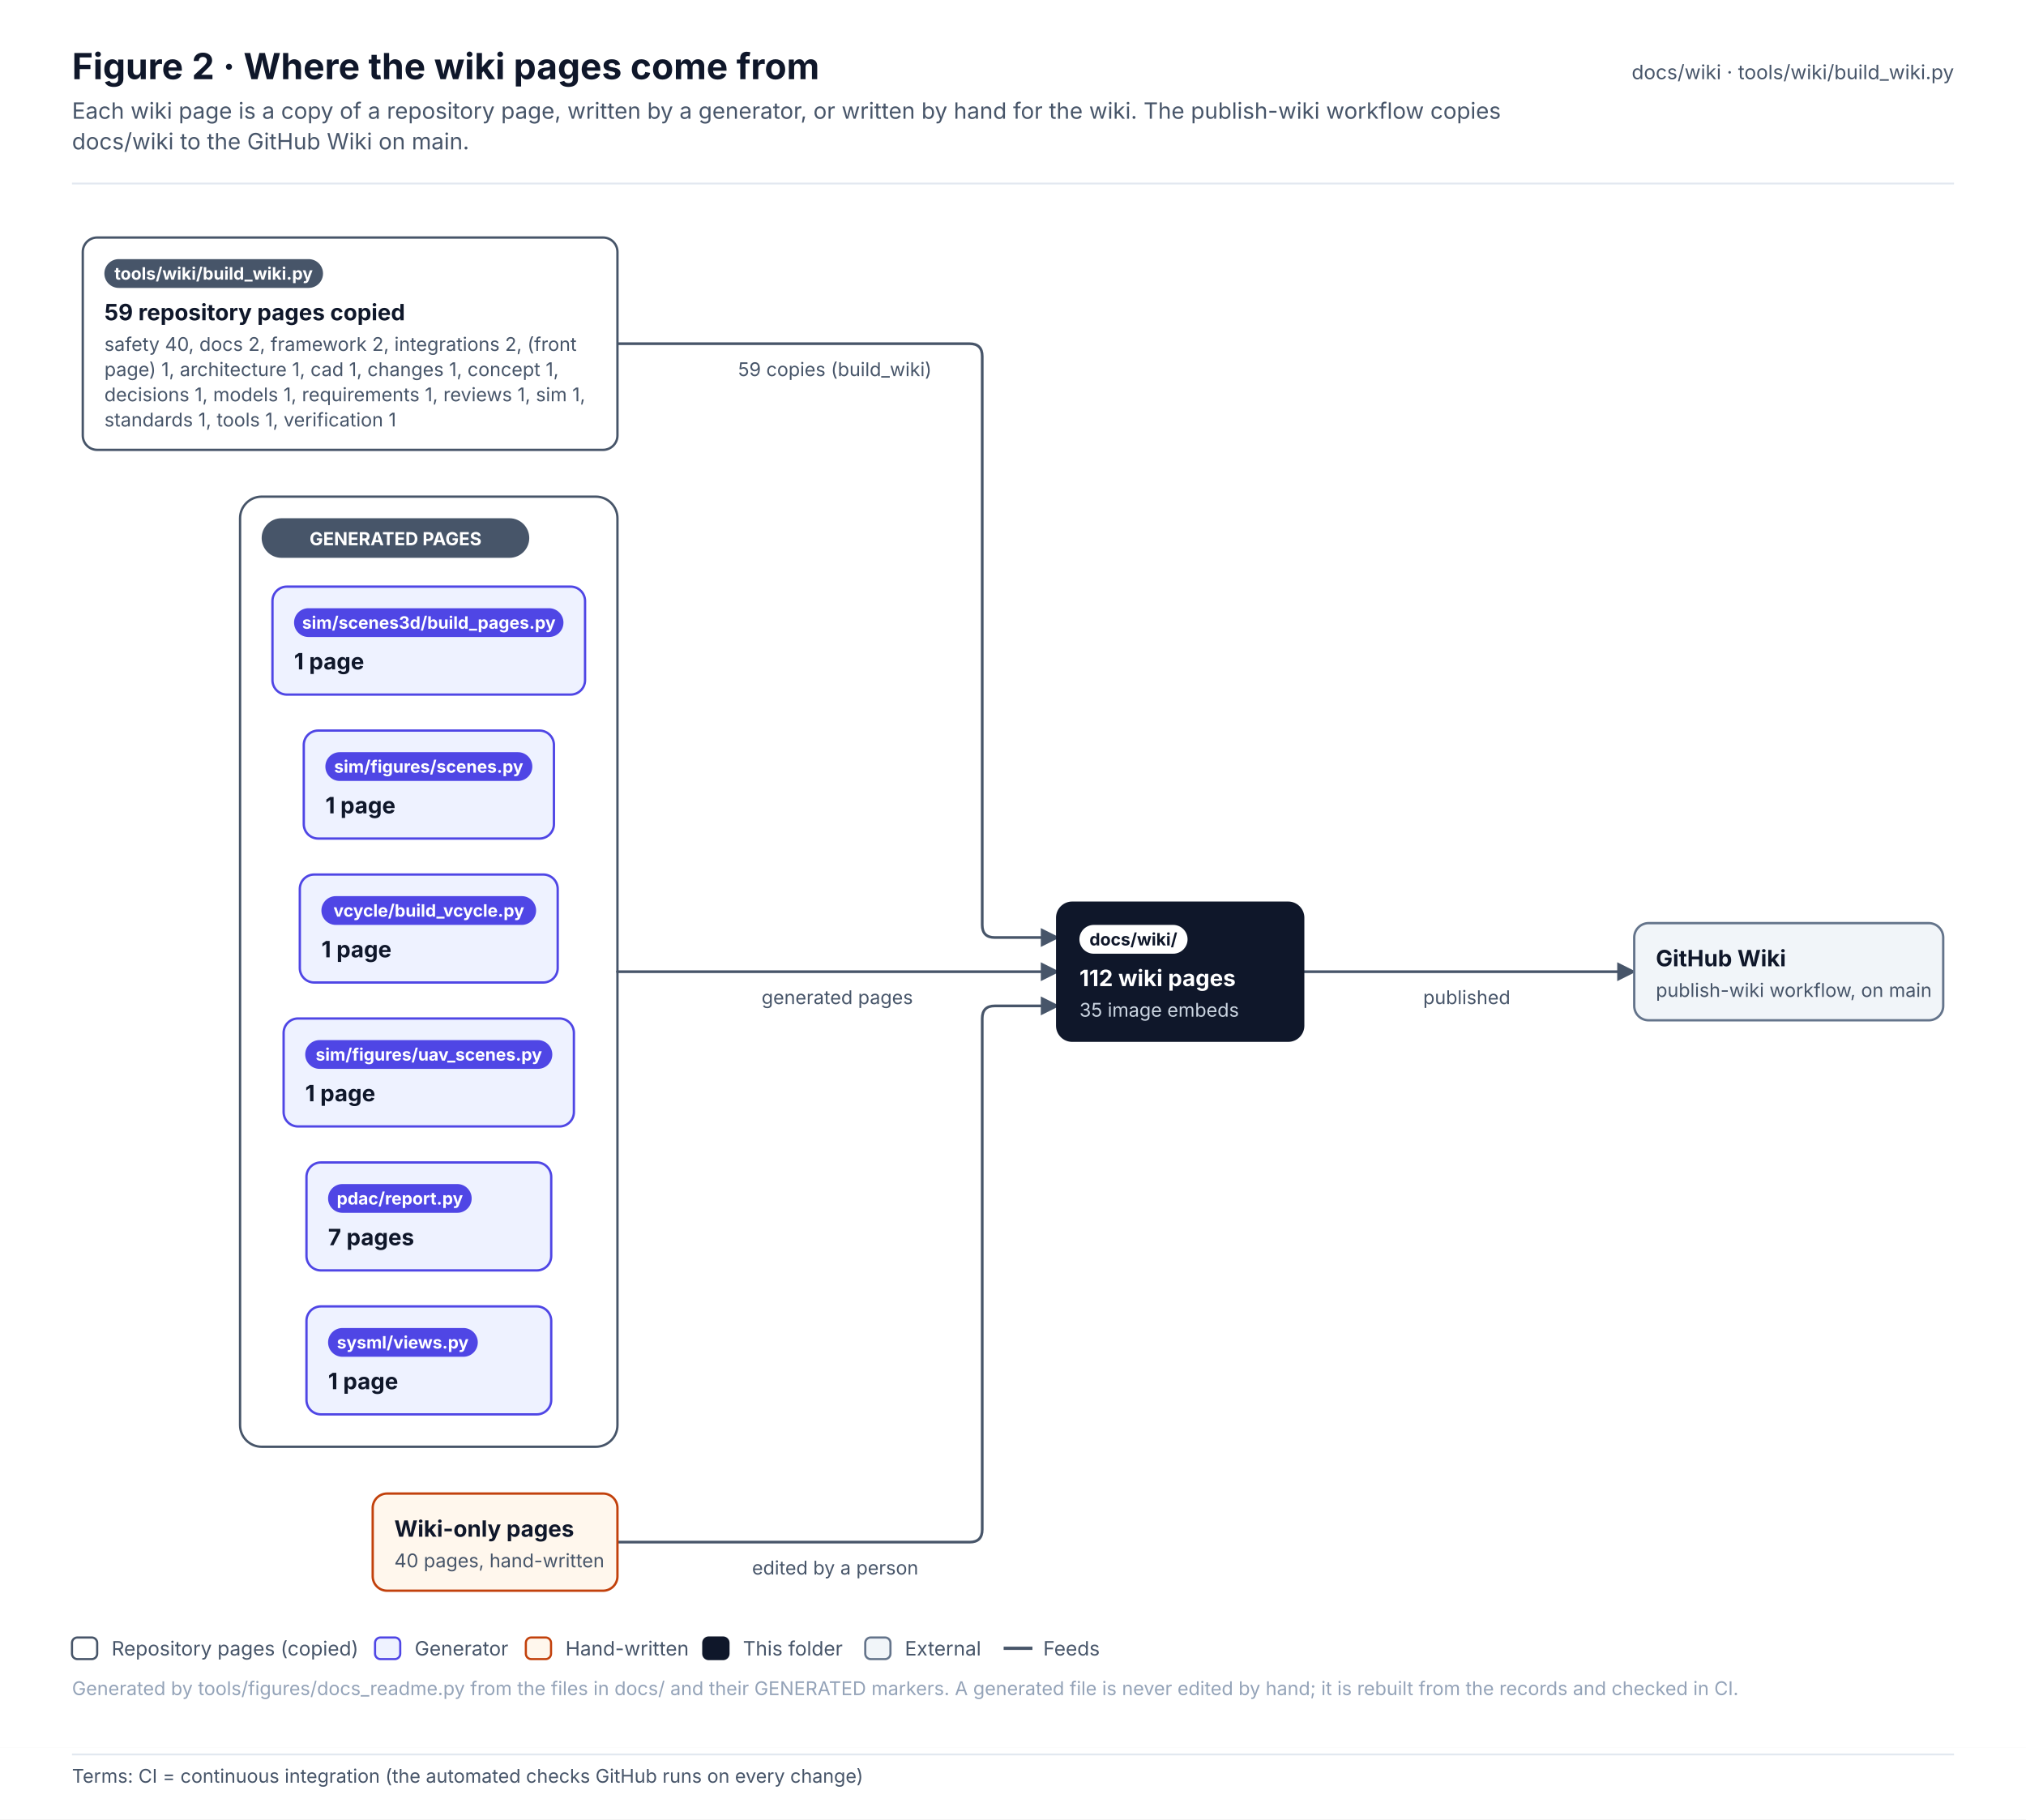
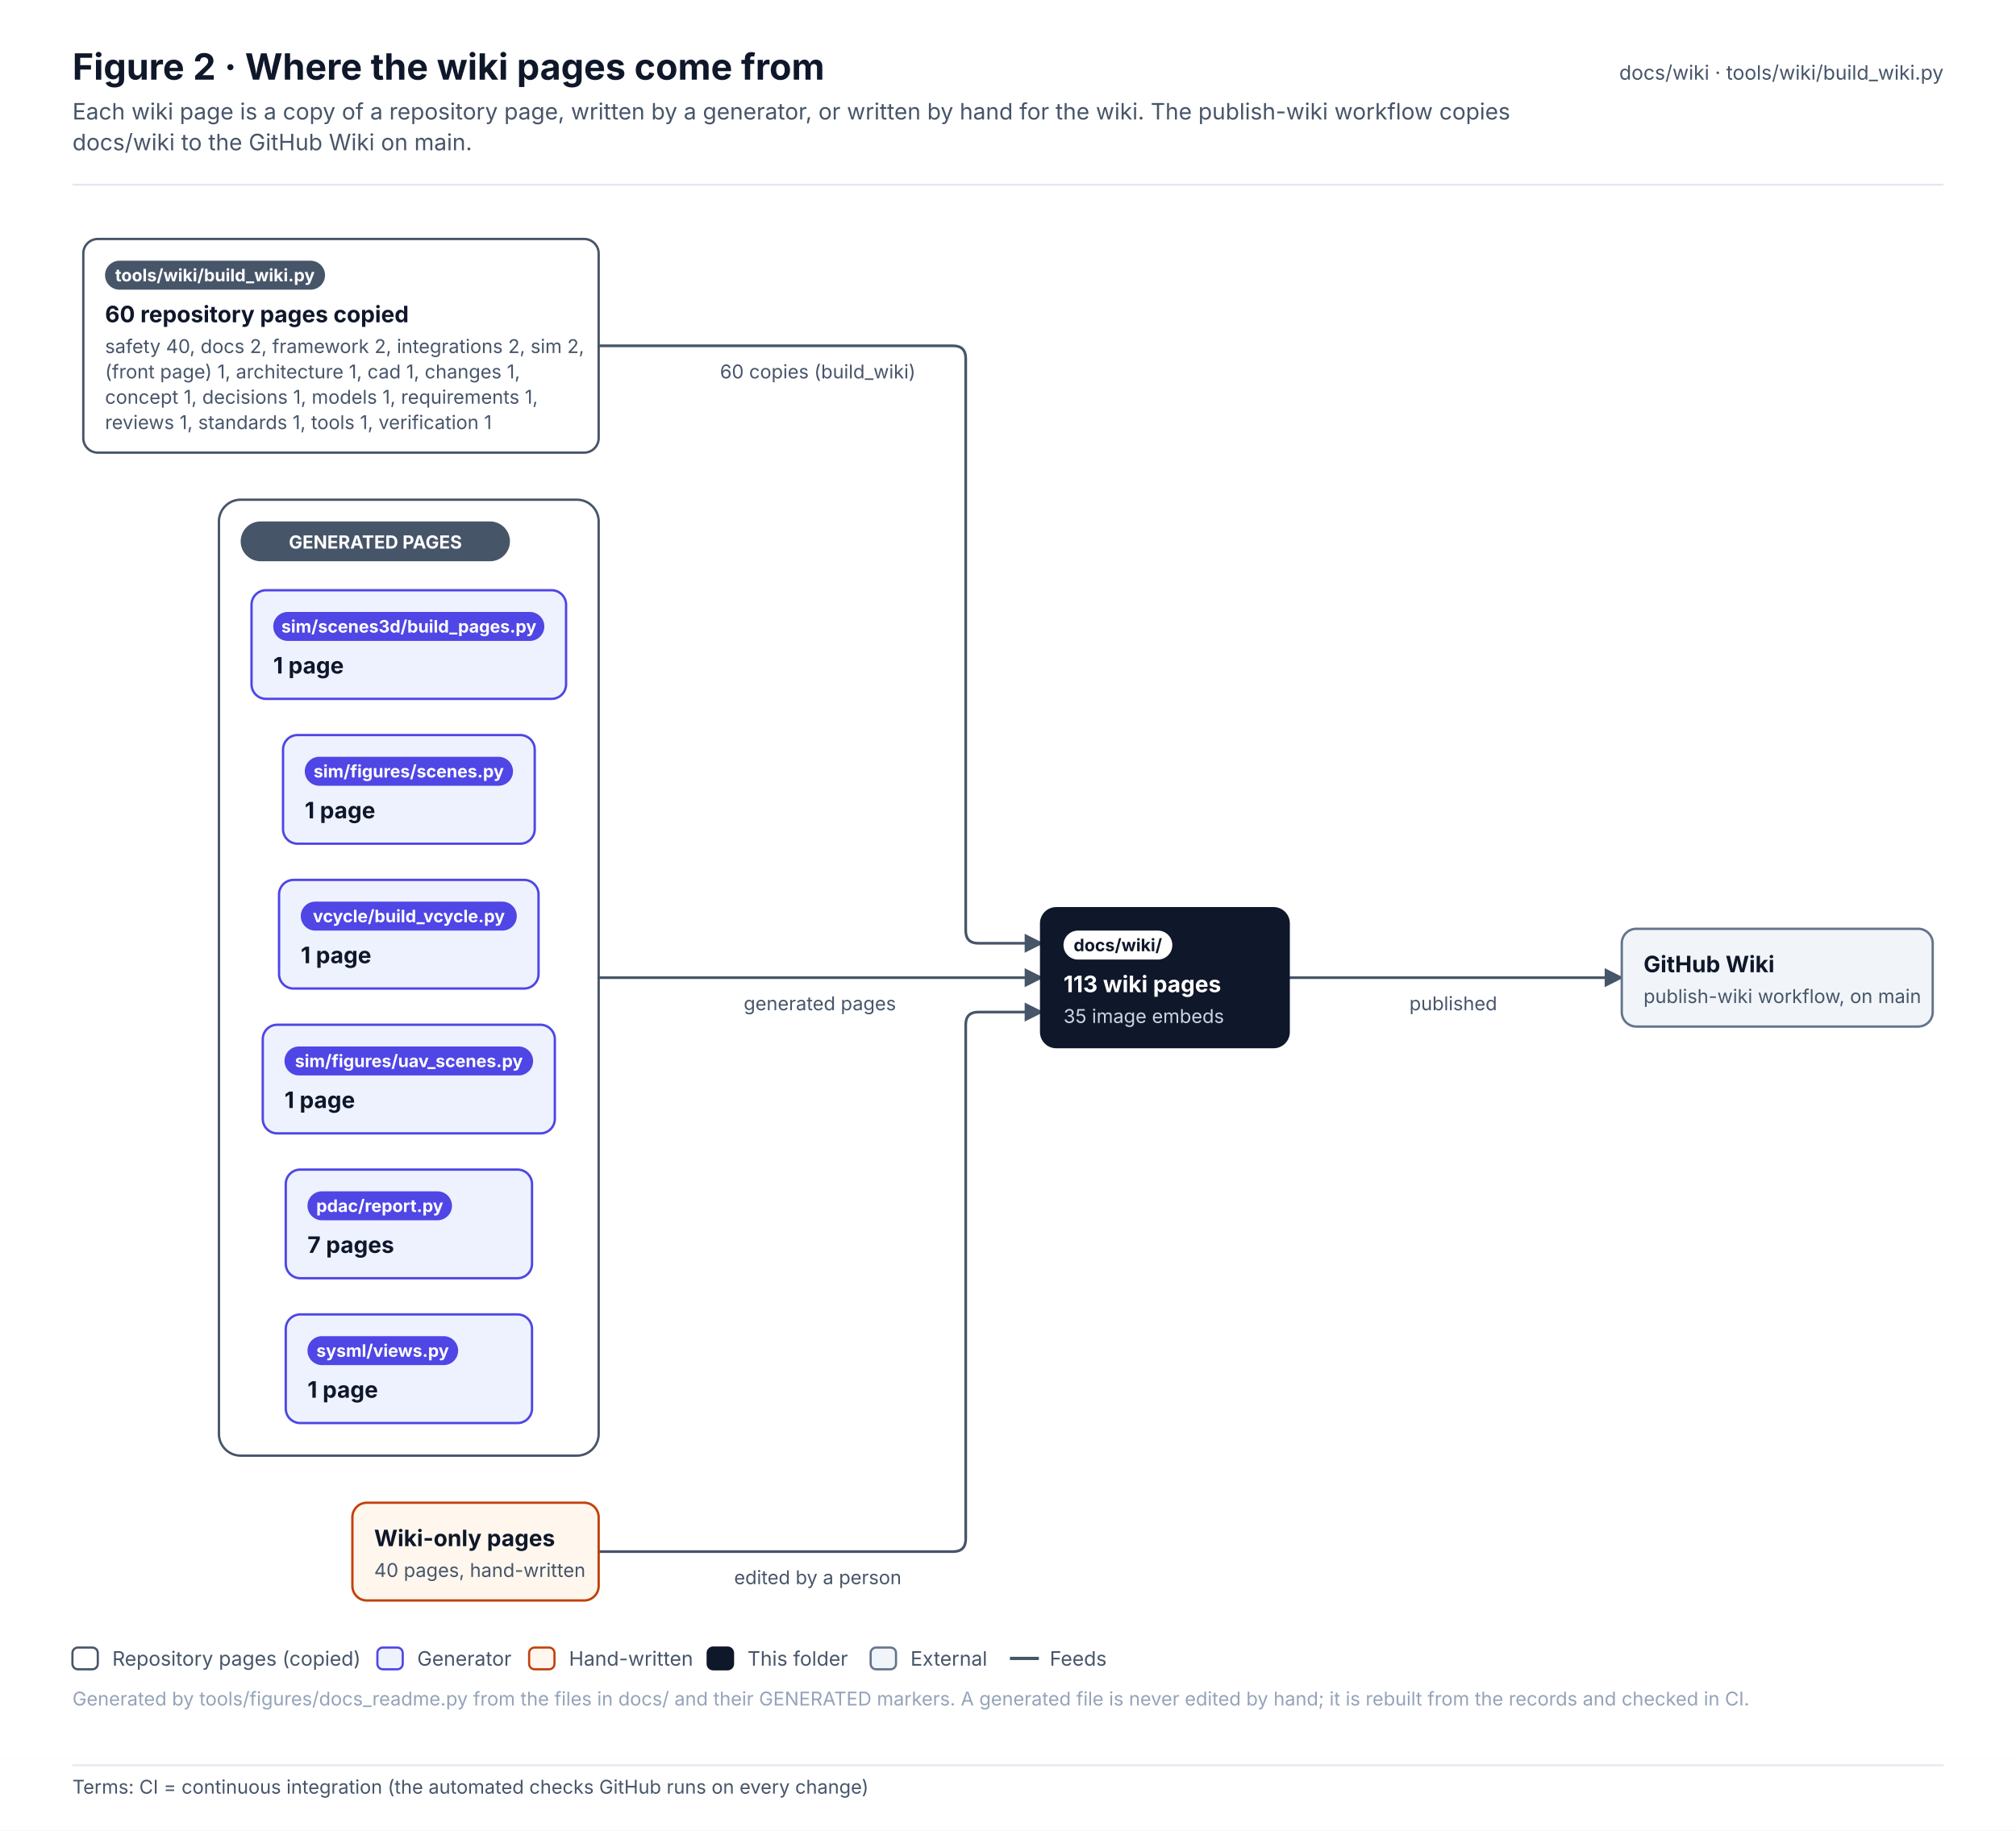
- <svg xmlns="http://www.w3.org/2000/svg" width="1125.8" height="1011.1" viewBox="0 0 1125.8 1011.1" font-family="Inter, 'Segoe UI', Helvetica, Arial, sans-serif" role="img">
+ <svg xmlns="http://www.w3.org/2000/svg" width="1113.3" height="1011.1" viewBox="0 0 1113.3 1011.1" font-family="Inter, 'Segoe UI', Helvetica, Arial, sans-serif" role="img">
  <defs>
    <pattern id="hatch" patternUnits="userSpaceOnUse" width="6" height="6" patternTransform="rotate(45)">
      <rect width="6" height="6" fill="#F1F5F9" />
      <line x1="0" y1="0" x2="0" y2="6" stroke="#E2E8F0" stroke-width="2" />
    </pattern>
    <marker id="arr-ink" viewBox="0 0 10 10" refX="9" refY="5" markerWidth="7" markerHeight="7" orient="auto-start-reverse">
      <path d="M0 0 L10 5 L0 10 z" fill="#475569" />
    </marker>
    <marker id="dia-ink" viewBox="0 0 16 10" refX="15" refY="5" markerWidth="12" markerHeight="8" orient="auto-start-reverse">
      <path d="M1 5 L8 1 L15 5 L8 9 z" fill="#475569" />
    </marker>
    <marker id="tri-ink" viewBox="0 0 12 12" refX="11" refY="6" markerWidth="10" markerHeight="10" orient="auto-start-reverse">
      <path d="M1 1 L11 6 L1 11 z" fill="#FFFFFF" stroke="#475569" stroke-width="1.2" />
    </marker>
    <marker id="arr-system" viewBox="0 0 10 10" refX="9" refY="5" markerWidth="7" markerHeight="7" orient="auto-start-reverse">
      <path d="M0 0 L10 5 L0 10 z" fill="#4F46E5" />
    </marker>
    <marker id="dia-system" viewBox="0 0 16 10" refX="15" refY="5" markerWidth="12" markerHeight="8" orient="auto-start-reverse">
      <path d="M1 5 L8 1 L15 5 L8 9 z" fill="#4F46E5" />
    </marker>
    <marker id="tri-system" viewBox="0 0 12 12" refX="11" refY="6" markerWidth="10" markerHeight="10" orient="auto-start-reverse">
      <path d="M1 1 L11 6 L1 11 z" fill="#FFFFFF" stroke="#4F46E5" stroke-width="1.2" />
    </marker>
    <marker id="arr-software" viewBox="0 0 10 10" refX="9" refY="5" markerWidth="7" markerHeight="7" orient="auto-start-reverse">
      <path d="M0 0 L10 5 L0 10 z" fill="#0F766E" />
    </marker>
    <marker id="dia-software" viewBox="0 0 16 10" refX="15" refY="5" markerWidth="12" markerHeight="8" orient="auto-start-reverse">
      <path d="M1 5 L8 1 L15 5 L8 9 z" fill="#0F766E" />
    </marker>
    <marker id="tri-software" viewBox="0 0 12 12" refX="11" refY="6" markerWidth="10" markerHeight="10" orient="auto-start-reverse">
      <path d="M1 1 L11 6 L1 11 z" fill="#FFFFFF" stroke="#0F766E" stroke-width="1.2" />
    </marker>
    <marker id="arr-safety" viewBox="0 0 10 10" refX="9" refY="5" markerWidth="7" markerHeight="7" orient="auto-start-reverse">
      <path d="M0 0 L10 5 L0 10 z" fill="#C2410C" />
    </marker>
    <marker id="dia-safety" viewBox="0 0 16 10" refX="15" refY="5" markerWidth="12" markerHeight="8" orient="auto-start-reverse">
      <path d="M1 5 L8 1 L15 5 L8 9 z" fill="#C2410C" />
    </marker>
    <marker id="tri-safety" viewBox="0 0 12 12" refX="11" refY="6" markerWidth="10" markerHeight="10" orient="auto-start-reverse">
      <path d="M1 1 L11 6 L1 11 z" fill="#FFFFFF" stroke="#C2410C" stroke-width="1.2" />
    </marker>
    <marker id="arr-interface" viewBox="0 0 10 10" refX="9" refY="5" markerWidth="7" markerHeight="7" orient="auto-start-reverse">
      <path d="M0 0 L10 5 L0 10 z" fill="#7C3AED" />
    </marker>
    <marker id="dia-interface" viewBox="0 0 16 10" refX="15" refY="5" markerWidth="12" markerHeight="8" orient="auto-start-reverse">
      <path d="M1 5 L8 1 L15 5 L8 9 z" fill="#7C3AED" />
    </marker>
    <marker id="tri-interface" viewBox="0 0 12 12" refX="11" refY="6" markerWidth="10" markerHeight="10" orient="auto-start-reverse">
      <path d="M1 1 L11 6 L1 11 z" fill="#FFFFFF" stroke="#7C3AED" stroke-width="1.2" />
    </marker>
    <marker id="arr-external" viewBox="0 0 10 10" refX="9" refY="5" markerWidth="7" markerHeight="7" orient="auto-start-reverse">
      <path d="M0 0 L10 5 L0 10 z" fill="#64748B" />
    </marker>
    <marker id="dia-external" viewBox="0 0 16 10" refX="15" refY="5" markerWidth="12" markerHeight="8" orient="auto-start-reverse">
      <path d="M1 5 L8 1 L15 5 L8 9 z" fill="#64748B" />
    </marker>
    <marker id="tri-external" viewBox="0 0 12 12" refX="11" refY="6" markerWidth="10" markerHeight="10" orient="auto-start-reverse">
      <path d="M1 1 L11 6 L1 11 z" fill="#FFFFFF" stroke="#64748B" stroke-width="1.2" />
    </marker>
    <marker id="arr-work" viewBox="0 0 10 10" refX="9" refY="5" markerWidth="7" markerHeight="7" orient="auto-start-reverse">
      <path d="M0 0 L10 5 L0 10 z" fill="#475569" />
    </marker>
    <marker id="dia-work" viewBox="0 0 16 10" refX="15" refY="5" markerWidth="12" markerHeight="8" orient="auto-start-reverse">
      <path d="M1 5 L8 1 L15 5 L8 9 z" fill="#475569" />
    </marker>
    <marker id="tri-work" viewBox="0 0 12 12" refX="11" refY="6" markerWidth="10" markerHeight="10" orient="auto-start-reverse">
      <path d="M1 1 L11 6 L1 11 z" fill="#FFFFFF" stroke="#475569" stroke-width="1.2" />
    </marker>
    <marker id="arr-muted" viewBox="0 0 10 10" refX="9" refY="5" markerWidth="7" markerHeight="7" orient="auto-start-reverse">
      <path d="M0 0 L10 5 L0 10 z" fill="#94A3B8" />
    </marker>
    <marker id="dia-muted" viewBox="0 0 16 10" refX="15" refY="5" markerWidth="12" markerHeight="8" orient="auto-start-reverse">
      <path d="M1 5 L8 1 L15 5 L8 9 z" fill="#94A3B8" />
    </marker>
    <marker id="tri-muted" viewBox="0 0 12 12" refX="11" refY="6" markerWidth="10" markerHeight="10" orient="auto-start-reverse">
      <path d="M1 1 L11 6 L1 11 z" fill="#FFFFFF" stroke="#94A3B8" stroke-width="1.2" />
    </marker>
    <marker id="arr-current" viewBox="0 0 10 10" refX="9" refY="5" markerWidth="7" markerHeight="7" orient="auto-start-reverse">
      <path d="M0 0 L10 5 L0 10 z" fill="#0F172A" />
    </marker>
    <marker id="dia-current" viewBox="0 0 16 10" refX="15" refY="5" markerWidth="12" markerHeight="8" orient="auto-start-reverse">
      <path d="M1 5 L8 1 L15 5 L8 9 z" fill="#0F172A" />
    </marker>
    <marker id="tri-current" viewBox="0 0 12 12" refX="11" refY="6" markerWidth="10" markerHeight="10" orient="auto-start-reverse">
      <path d="M1 1 L11 6 L1 11 z" fill="#FFFFFF" stroke="#0F172A" stroke-width="1.2" />
    </marker>
    <marker id="arr-ok" viewBox="0 0 10 10" refX="9" refY="5" markerWidth="7" markerHeight="7" orient="auto-start-reverse">
      <path d="M0 0 L10 5 L0 10 z" fill="#2E9E6A" />
    </marker>
    <marker id="dia-ok" viewBox="0 0 16 10" refX="15" refY="5" markerWidth="12" markerHeight="8" orient="auto-start-reverse">
      <path d="M1 5 L8 1 L15 5 L8 9 z" fill="#2E9E6A" />
    </marker>
    <marker id="tri-ok" viewBox="0 0 12 12" refX="11" refY="6" markerWidth="10" markerHeight="10" orient="auto-start-reverse">
      <path d="M1 1 L11 6 L1 11 z" fill="#FFFFFF" stroke="#2E9E6A" stroke-width="1.2" />
    </marker>
    <marker id="arr-amber" viewBox="0 0 10 10" refX="9" refY="5" markerWidth="7" markerHeight="7" orient="auto-start-reverse">
      <path d="M0 0 L10 5 L0 10 z" fill="#D97706" />
    </marker>
    <marker id="dia-amber" viewBox="0 0 16 10" refX="15" refY="5" markerWidth="12" markerHeight="8" orient="auto-start-reverse">
      <path d="M1 5 L8 1 L15 5 L8 9 z" fill="#D97706" />
    </marker>
    <marker id="tri-amber" viewBox="0 0 12 12" refX="11" refY="6" markerWidth="10" markerHeight="10" orient="auto-start-reverse">
      <path d="M1 1 L11 6 L1 11 z" fill="#FFFFFF" stroke="#D97706" stroke-width="1.2" />
    </marker>
    <marker id="arr-red" viewBox="0 0 10 10" refX="9" refY="5" markerWidth="7" markerHeight="7" orient="auto-start-reverse">
      <path d="M0 0 L10 5 L0 10 z" fill="#D2553F" />
    </marker>
    <marker id="dia-red" viewBox="0 0 16 10" refX="15" refY="5" markerWidth="12" markerHeight="8" orient="auto-start-reverse">
      <path d="M1 5 L8 1 L15 5 L8 9 z" fill="#D2553F" />
    </marker>
    <marker id="tri-red" viewBox="0 0 12 12" refX="11" refY="6" markerWidth="10" markerHeight="10" orient="auto-start-reverse">
      <path d="M1 1 L11 6 L1 11 z" fill="#FFFFFF" stroke="#D2553F" stroke-width="1.2" />
    </marker>
  </defs>
-   <rect x="0" y="0" width="1125.8" height="971" rx="0" fill="#FFFFFF" stroke="none" stroke-width="0" />
+   <rect x="0" y="0" width="1113.3" height="971" rx="0" fill="#FFFFFF" stroke="none" stroke-width="0" />
  <text x="40" y="44" font-size="20" fill="#0F172A" font-weight="700">Figure 2 · Where the wiki pages come from</text>
  <text x="40" y="66" font-size="12.5" fill="#475569">Each wiki page is a copy of a repository page, written by a generator, or written by hand for the wiki. The publish-wiki workflow copies</text>
  <text x="40" y="83" font-size="12.5" fill="#475569">docs/wiki to the GitHub Wiki on main.</text>
-   <text x="1085.8" y="44" font-size="11" fill="#475569" text-anchor="end">docs/wiki · tools/wiki/build_wiki.py</text>
-   <line x1="40" y1="102" x2="1085.8" y2="102" stroke="#E2E8F0" stroke-width="1" />
+   <text x="1073.3" y="44" font-size="11" fill="#475569" text-anchor="end">docs/wiki · tools/wiki/build_wiki.py</text>
+   <line x1="40" y1="102" x2="1073.3" y2="102" stroke="#E2E8F0" stroke-width="1" />
  <g transform="translate(40 126)">
-     <rect x="93.4" y="150" width="209.7" height="528" rx="12" fill="#FFFFFF" stroke="#475569" stroke-width="1.3" />
-     <path d="M303.1 65 L498.8 65 Q505.8 65 505.8 72 L505.8 388 Q505.8 395 512.8 395 L547.8 395" stroke="#475569" stroke-width="1.5" fill="none" stroke-linejoin="round" stroke-linecap="round" marker-end="url(#arr-ink)" />
-     <path d="M303.1 414 L547.8 414" stroke="#475569" stroke-width="1.5" fill="none" stroke-linejoin="round" stroke-linecap="round" marker-end="url(#arr-ink)" />
-     <path d="M303.1 731 L498.8 731 Q505.8 731 505.8 724 L505.8 440 Q505.8 433 512.8 433 L547.8 433" stroke="#475569" stroke-width="1.5" fill="none" stroke-linejoin="round" stroke-linecap="round" marker-end="url(#arr-ink)" />
-     <path d="M683.8 414 L868.1 414" stroke="#475569" stroke-width="1.5" fill="none" stroke-linejoin="round" stroke-linecap="round" marker-end="url(#arr-ink)" />
-     <rect x="105.4" y="162" width="148.7" height="22" rx="11" fill="#475569" stroke="none" stroke-width="0" />
-     <text x="179.8" y="177" font-size="10" fill="#FFFFFF" font-weight="700" text-anchor="middle">GENERATED PAGES</text>
-     <rect x="6" y="6" width="297.1" height="118" rx="8" fill="#FFFFFF" stroke="#475569" stroke-width="1.3" />
+     <rect x="80.9" y="150" width="209.7" height="528" rx="12" fill="#FFFFFF" stroke="#475569" stroke-width="1.3" />
+     <path d="M290.6 65 L486.3 65 Q493.3 65 493.3 72 L493.3 388 Q493.3 395 500.3 395 L535.3 395" stroke="#475569" stroke-width="1.5" fill="none" stroke-linejoin="round" stroke-linecap="round" marker-end="url(#arr-ink)" />
+     <path d="M290.6 414 L535.3 414" stroke="#475569" stroke-width="1.5" fill="none" stroke-linejoin="round" stroke-linecap="round" marker-end="url(#arr-ink)" />
+     <path d="M290.6 731 L486.3 731 Q493.3 731 493.3 724 L493.3 440 Q493.3 433 500.3 433 L535.3 433" stroke="#475569" stroke-width="1.5" fill="none" stroke-linejoin="round" stroke-linecap="round" marker-end="url(#arr-ink)" />
+     <path d="M671.3 414 L855.6 414" stroke="#475569" stroke-width="1.5" fill="none" stroke-linejoin="round" stroke-linecap="round" marker-end="url(#arr-ink)" />
+     <rect x="92.9" y="162" width="148.7" height="22" rx="11" fill="#475569" stroke="none" stroke-width="0" />
+     <text x="167.3" y="177" font-size="10" fill="#FFFFFF" font-weight="700" text-anchor="middle">GENERATED PAGES</text>
+     <rect x="6" y="6" width="284.6" height="118" rx="8" fill="#FFFFFF" stroke="#475569" stroke-width="1.3" />
    <rect x="18" y="18" width="121.5" height="16" rx="8.0" fill="#475569" stroke="none" stroke-width="1" />
    <text x="78.7" y="29.4" font-size="9.5" fill="#FFFFFF" font-weight="700" text-anchor="middle">tools/wiki/build_wiki.py</text>
-     <text x="18" y="52" font-size="12.5" fill="#0F172A" font-weight="700">59 repository pages copied</text>
-     <text x="18" y="69" font-size="10.5" fill="#475569">safety 40, docs 2, framework 2, integrations 2, (front</text>
-     <text x="18" y="83" font-size="10.5" fill="#475569">page) 1, architecture 1, cad 1, changes 1, concept 1,</text>
-     <text x="18" y="97" font-size="10.5" fill="#475569">decisions 1, models 1, requirements 1, reviews 1, sim 1,</text>
-     <text x="18" y="111" font-size="10.5" fill="#475569">standards 1, tools 1, verification 1</text>
-     <rect x="128.8" y="280" width="139" height="60" rx="8" fill="#EEF2FF" stroke="#4F46E5" stroke-width="1.3" />
-     <rect x="140.8" y="292" width="115" height="16" rx="8.0" fill="#4F46E5" stroke="none" stroke-width="1" />
-     <text x="198.2" y="303.4" font-size="9.5" fill="#FFFFFF" font-weight="700" text-anchor="middle">sim/figures/scenes.py</text>
-     <text x="140.8" y="326" font-size="12.5" fill="#0F172A" font-weight="700">1 page</text>
-     <rect x="117.6" y="440" width="161.3" height="60" rx="8" fill="#EEF2FF" stroke="#4F46E5" stroke-width="1.3" />
-     <rect x="129.6" y="452" width="137.3" height="16" rx="8.0" fill="#4F46E5" stroke="none" stroke-width="1" />
-     <text x="198.3" y="463.4" font-size="9.5" fill="#FFFFFF" font-weight="700" text-anchor="middle">sim/figures/uav_scenes.py</text>
-     <text x="129.6" y="486" font-size="12.5" fill="#0F172A" font-weight="700">1 page</text>
-     <rect x="111.4" y="200" width="173.7" height="60" rx="8" fill="#EEF2FF" stroke="#4F46E5" stroke-width="1.3" />
-     <rect x="123.4" y="212" width="149.7" height="16" rx="8.0" fill="#4F46E5" stroke="none" stroke-width="1" />
-     <text x="198.3" y="223.4" font-size="9.5" fill="#FFFFFF" font-weight="700" text-anchor="middle">sim/scenes3d/build_pages.py</text>
-     <text x="123.4" y="246" font-size="12.5" fill="#0F172A" font-weight="700">1 page</text>
-     <rect x="130.3" y="520" width="136" height="60" rx="8" fill="#EEF2FF" stroke="#4F46E5" stroke-width="1.3" />
-     <rect x="142.3" y="532" width="79.8" height="16" rx="8.0" fill="#4F46E5" stroke="none" stroke-width="1" />
-     <text x="182.2" y="543.4" font-size="9.5" fill="#FFFFFF" font-weight="700" text-anchor="middle">pdac/report.py</text>
-     <text x="142.3" y="566" font-size="12.5" fill="#0F172A" font-weight="700">7 pages</text>
-     <rect x="130.3" y="600" width="136" height="60" rx="8" fill="#EEF2FF" stroke="#4F46E5" stroke-width="1.3" />
-     <rect x="142.3" y="612" width="83.2" height="16" rx="8.0" fill="#4F46E5" stroke="none" stroke-width="1" />
-     <text x="183.8" y="623.4" font-size="9.5" fill="#FFFFFF" font-weight="700" text-anchor="middle">sysml/views.py</text>
-     <text x="142.3" y="646" font-size="12.5" fill="#0F172A" font-weight="700">1 page</text>
-     <rect x="126.6" y="360" width="143.3" height="60" rx="8" fill="#EEF2FF" stroke="#4F46E5" stroke-width="1.3" />
-     <rect x="138.6" y="372" width="119.3" height="16" rx="8.0" fill="#4F46E5" stroke="none" stroke-width="1" />
-     <text x="198.3" y="383.4" font-size="9.5" fill="#FFFFFF" font-weight="700" text-anchor="middle">vcycle/build_vcycle.py</text>
-     <text x="138.6" y="406" font-size="12.5" fill="#0F172A" font-weight="700">1 page</text>
-     <rect x="167.1" y="704" width="136" height="54" rx="8" fill="#FFF7ED" stroke="#C2410C" stroke-width="1.3" />
-     <text x="179.1" y="728" font-size="12.5" fill="#0F172A" font-weight="700">Wiki-only pages</text>
-     <text x="179.1" y="745" font-size="10.5" fill="#475569">40 pages, hand-written</text>
-     <rect x="547.8" y="376" width="136" height="76" rx="8" fill="#0F172A" stroke="#0F172A" stroke-width="2" />
-     <rect x="559.8" y="388" width="60.1" height="16" rx="8.0" fill="#FFFFFF" stroke="none" stroke-width="1" />
-     <text x="589.8" y="399.4" font-size="9.5" fill="#0F172A" font-weight="700" text-anchor="middle">docs/wiki/</text>
-     <text x="559.8" y="422" font-size="12.5" fill="#FFFFFF" font-weight="700">112 wiki pages</text>
-     <text x="559.8" y="439" font-size="10.5" fill="#CBD5E1">35 image embeds</text>
-     <rect x="868.1" y="387" width="171.7" height="54" rx="8" fill="#F1F5F9" stroke="#64748B" stroke-width="1.3" />
-     <text x="880.1" y="411" font-size="12.5" fill="#0F172A" font-weight="700">GitHub Wiki</text>
-     <text x="880.1" y="428" font-size="10.5" fill="#475569">publish-wiki workflow, on main</text>
-     <rect x="365.1" y="70" width="120.7" height="18" rx="4" fill="#FFFFFF" stroke="none" stroke-width="0" opacity="0.92" />
-     <text x="370.1" y="83" font-size="10.5" fill="#475569">59 copies (build_wiki)</text>
-     <rect x="378.2" y="419" width="94.6" height="18" rx="4" fill="#FFFFFF" stroke="none" stroke-width="0" opacity="0.92" />
-     <text x="383.2" y="432" font-size="10.5" fill="#475569">generated pages</text>
-     <rect x="372.9" y="736" width="105.1" height="18" rx="4" fill="#FFFFFF" stroke="none" stroke-width="0" opacity="0.92" />
-     <text x="377.9" y="749" font-size="10.5" fill="#475569">edited by a person</text>
-     <rect x="745.8" y="419" width="60.3" height="18" rx="4" fill="#FFFFFF" stroke="none" stroke-width="0" opacity="0.92" />
-     <text x="750.8" y="432" font-size="10.5" fill="#475569">published</text>
+     <text x="18" y="52" font-size="12.5" fill="#0F172A" font-weight="700">60 repository pages copied</text>
+     <text x="18" y="69" font-size="10.5" fill="#475569">safety 40, docs 2, framework 2, integrations 2, sim 2,</text>
+     <text x="18" y="83" font-size="10.5" fill="#475569">(front page) 1, architecture 1, cad 1, changes 1,</text>
+     <text x="18" y="97" font-size="10.5" fill="#475569">concept 1, decisions 1, models 1, requirements 1,</text>
+     <text x="18" y="111" font-size="10.5" fill="#475569">reviews 1, standards 1, tools 1, verification 1</text>
+     <rect x="116.3" y="280" width="139" height="60" rx="8" fill="#EEF2FF" stroke="#4F46E5" stroke-width="1.3" />
+     <rect x="128.3" y="292" width="115" height="16" rx="8.0" fill="#4F46E5" stroke="none" stroke-width="1" />
+     <text x="185.7" y="303.4" font-size="9.5" fill="#FFFFFF" font-weight="700" text-anchor="middle">sim/figures/scenes.py</text>
+     <text x="128.3" y="326" font-size="12.5" fill="#0F172A" font-weight="700">1 page</text>
+     <rect x="105.1" y="440" width="161.3" height="60" rx="8" fill="#EEF2FF" stroke="#4F46E5" stroke-width="1.3" />
+     <rect x="117.1" y="452" width="137.3" height="16" rx="8.0" fill="#4F46E5" stroke="none" stroke-width="1" />
+     <text x="185.8" y="463.4" font-size="9.5" fill="#FFFFFF" font-weight="700" text-anchor="middle">sim/figures/uav_scenes.py</text>
+     <text x="117.1" y="486" font-size="12.5" fill="#0F172A" font-weight="700">1 page</text>
+     <rect x="98.9" y="200" width="173.7" height="60" rx="8" fill="#EEF2FF" stroke="#4F46E5" stroke-width="1.3" />
+     <rect x="110.9" y="212" width="149.7" height="16" rx="8.0" fill="#4F46E5" stroke="none" stroke-width="1" />
+     <text x="185.8" y="223.4" font-size="9.5" fill="#FFFFFF" font-weight="700" text-anchor="middle">sim/scenes3d/build_pages.py</text>
+     <text x="110.9" y="246" font-size="12.5" fill="#0F172A" font-weight="700">1 page</text>
+     <rect x="117.8" y="520" width="136" height="60" rx="8" fill="#EEF2FF" stroke="#4F46E5" stroke-width="1.3" />
+     <rect x="129.8" y="532" width="79.8" height="16" rx="8.0" fill="#4F46E5" stroke="none" stroke-width="1" />
+     <text x="169.7" y="543.4" font-size="9.5" fill="#FFFFFF" font-weight="700" text-anchor="middle">pdac/report.py</text>
+     <text x="129.8" y="566" font-size="12.5" fill="#0F172A" font-weight="700">7 pages</text>
+     <rect x="117.8" y="600" width="136" height="60" rx="8" fill="#EEF2FF" stroke="#4F46E5" stroke-width="1.3" />
+     <rect x="129.8" y="612" width="83.2" height="16" rx="8.0" fill="#4F46E5" stroke="none" stroke-width="1" />
+     <text x="171.3" y="623.4" font-size="9.5" fill="#FFFFFF" font-weight="700" text-anchor="middle">sysml/views.py</text>
+     <text x="129.8" y="646" font-size="12.5" fill="#0F172A" font-weight="700">1 page</text>
+     <rect x="114.1" y="360" width="143.3" height="60" rx="8" fill="#EEF2FF" stroke="#4F46E5" stroke-width="1.3" />
+     <rect x="126.1" y="372" width="119.3" height="16" rx="8.0" fill="#4F46E5" stroke="none" stroke-width="1" />
+     <text x="185.8" y="383.4" font-size="9.5" fill="#FFFFFF" font-weight="700" text-anchor="middle">vcycle/build_vcycle.py</text>
+     <text x="126.1" y="406" font-size="12.5" fill="#0F172A" font-weight="700">1 page</text>
+     <rect x="154.6" y="704" width="136" height="54" rx="8" fill="#FFF7ED" stroke="#C2410C" stroke-width="1.3" />
+     <text x="166.6" y="728" font-size="12.5" fill="#0F172A" font-weight="700">Wiki-only pages</text>
+     <text x="166.6" y="745" font-size="10.5" fill="#475569">40 pages, hand-written</text>
+     <rect x="535.3" y="376" width="136" height="76" rx="8" fill="#0F172A" stroke="#0F172A" stroke-width="2" />
+     <rect x="547.3" y="388" width="60.1" height="16" rx="8.0" fill="#FFFFFF" stroke="none" stroke-width="1" />
+     <text x="577.3" y="399.4" font-size="9.5" fill="#0F172A" font-weight="700" text-anchor="middle">docs/wiki/</text>
+     <text x="547.3" y="422" font-size="12.5" fill="#FFFFFF" font-weight="700">113 wiki pages</text>
+     <text x="547.3" y="439" font-size="10.5" fill="#CBD5E1">35 image embeds</text>
+     <rect x="855.6" y="387" width="171.7" height="54" rx="8" fill="#F1F5F9" stroke="#64748B" stroke-width="1.3" />
+     <text x="867.6" y="411" font-size="12.5" fill="#0F172A" font-weight="700">GitHub Wiki</text>
+     <text x="867.6" y="428" font-size="10.5" fill="#475569">publish-wiki workflow, on main</text>
+     <rect x="352.6" y="70" width="120.7" height="18" rx="4" fill="#FFFFFF" stroke="none" stroke-width="0" opacity="0.92" />
+     <text x="357.6" y="83" font-size="10.5" fill="#475569">60 copies (build_wiki)</text>
+     <rect x="365.7" y="419" width="94.6" height="18" rx="4" fill="#FFFFFF" stroke="none" stroke-width="0" opacity="0.92" />
+     <text x="370.7" y="432" font-size="10.5" fill="#475569">generated pages</text>
+     <rect x="360.4" y="736" width="105.1" height="18" rx="4" fill="#FFFFFF" stroke="none" stroke-width="0" opacity="0.92" />
+     <text x="365.4" y="749" font-size="10.5" fill="#475569">edited by a person</text>
+     <rect x="733.3" y="419" width="60.3" height="18" rx="4" fill="#FFFFFF" stroke="none" stroke-width="0" opacity="0.92" />
+     <text x="738.3" y="432" font-size="10.5" fill="#475569">published</text>
  </g>
  <rect x="40" y="910" width="14" height="12" rx="3" fill="#FFFFFF" stroke="#475569" stroke-width="1.2" />
  <text x="62" y="920" font-size="11" fill="#475569">Repository pages (copied)</text>
  <rect x="208.4" y="910" width="14" height="12" rx="3" fill="#EEF2FF" stroke="#4F46E5" stroke-width="1.2" />
  <text x="230.4" y="920" font-size="11" fill="#475569">Generator</text>
  <rect x="292.2" y="910" width="14" height="12" rx="3" fill="#FFF7ED" stroke="#C2410C" stroke-width="1.2" />
  <text x="314.2" y="920" font-size="11" fill="#475569">Hand-written</text>
  <rect x="390.8" y="910" width="14" height="12" rx="3" fill="#0F172A" stroke="#0F172A" stroke-width="1.2" />
  <text x="412.8" y="920" font-size="11" fill="#475569">This folder</text>
  <rect x="480.8" y="910" width="14" height="12" rx="3" fill="#F1F5F9" stroke="#64748B" stroke-width="1.2" />
  <text x="502.8" y="920" font-size="11" fill="#475569">External</text>
  <line x1="557.7" y1="916" x2="573.7" y2="916" stroke="#475569" stroke-width="1.8" />
  <text x="579.7" y="920" font-size="11" fill="#475569">Feeds</text>
  <text x="40" y="942" font-size="10.5" fill="#94A3B8">Generated by tools/figures/docs_readme.py from the files in docs/ and their GENERATED markers. A generated file is never edited by hand; it is rebuilt from the records and checked in CI.</text>
  <g class="terms" data-base-h="971">
-     <rect x="0" y="971" width="1125.8" height="40.1" fill="#FFFFFF" />
-     <line x1="40" y1="975" x2="1085.8" y2="975" stroke="#E2E8F0" stroke-width="1" />
+     <rect x="0" y="971" width="1113.3" height="40.1" fill="#FFFFFF" />
+     <line x1="40" y1="975" x2="1073.3" y2="975" stroke="#E2E8F0" stroke-width="1" />
    <text x="40" y="990.7" font-size="10.5" fill="#475569" font-family="Inter, 'Segoe UI', Helvetica, Arial, sans-serif">Terms: CI = continuous integration (the automated checks GitHub runs on every change)</text>
  </g>
</svg>
